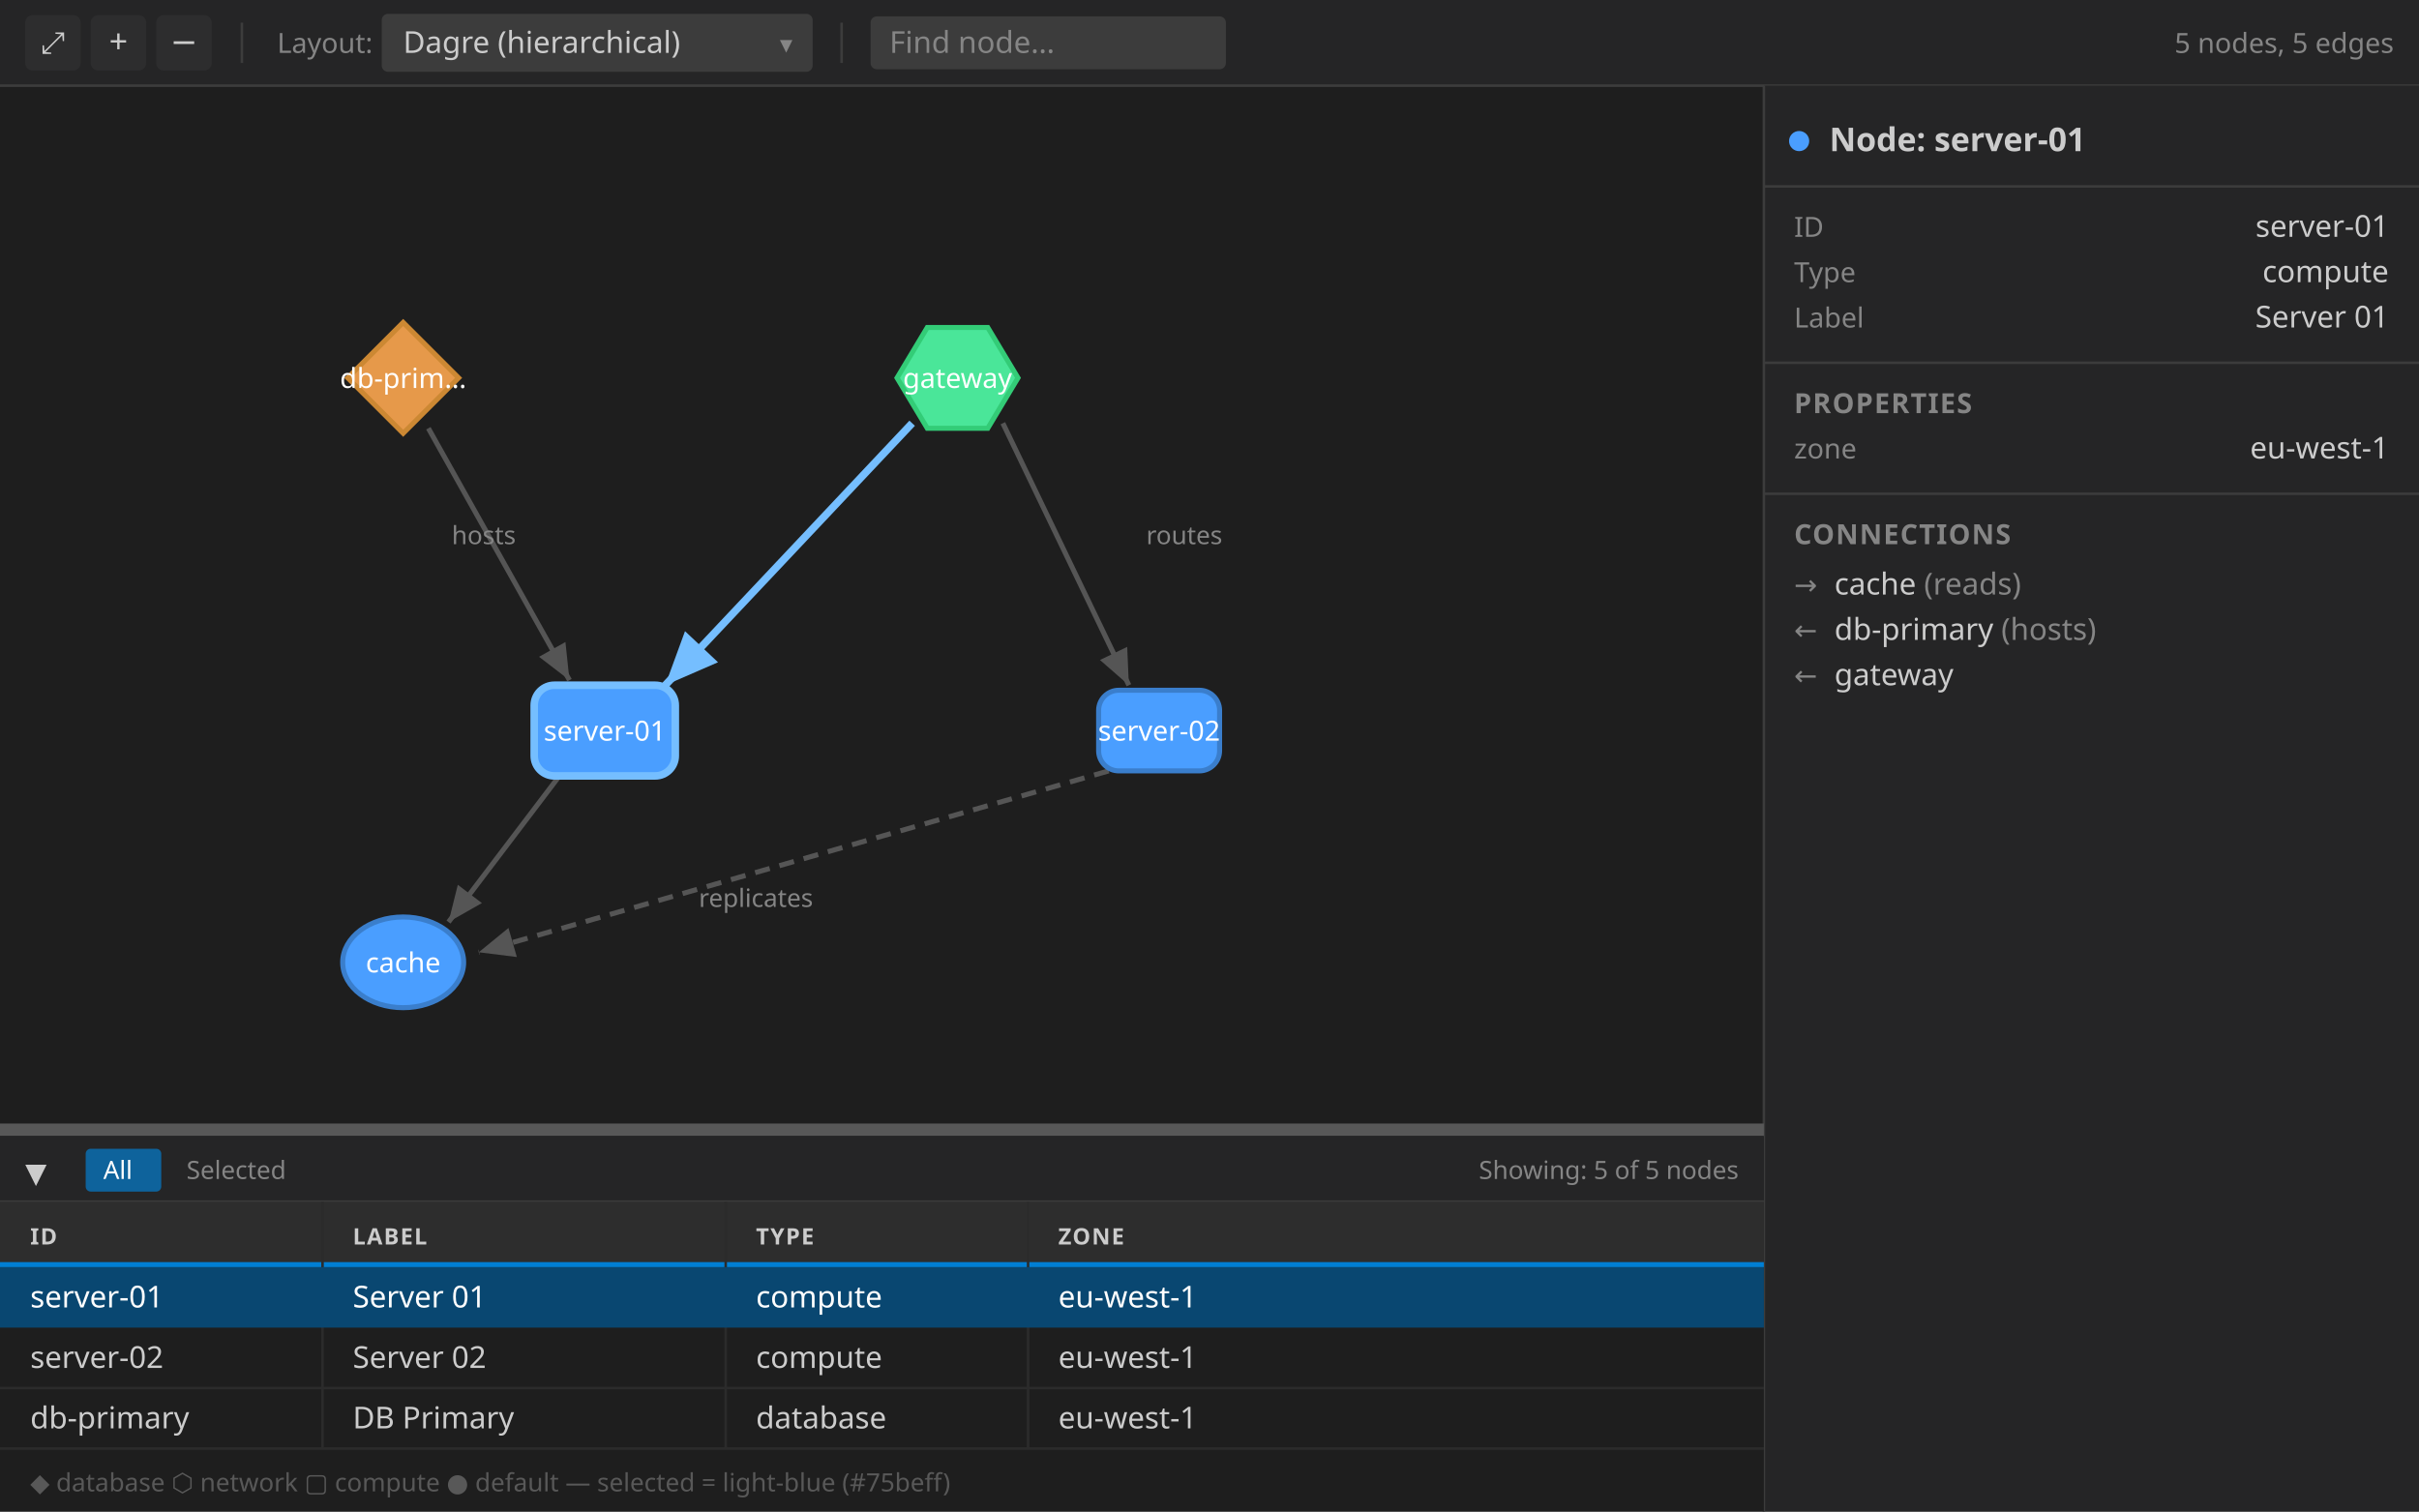
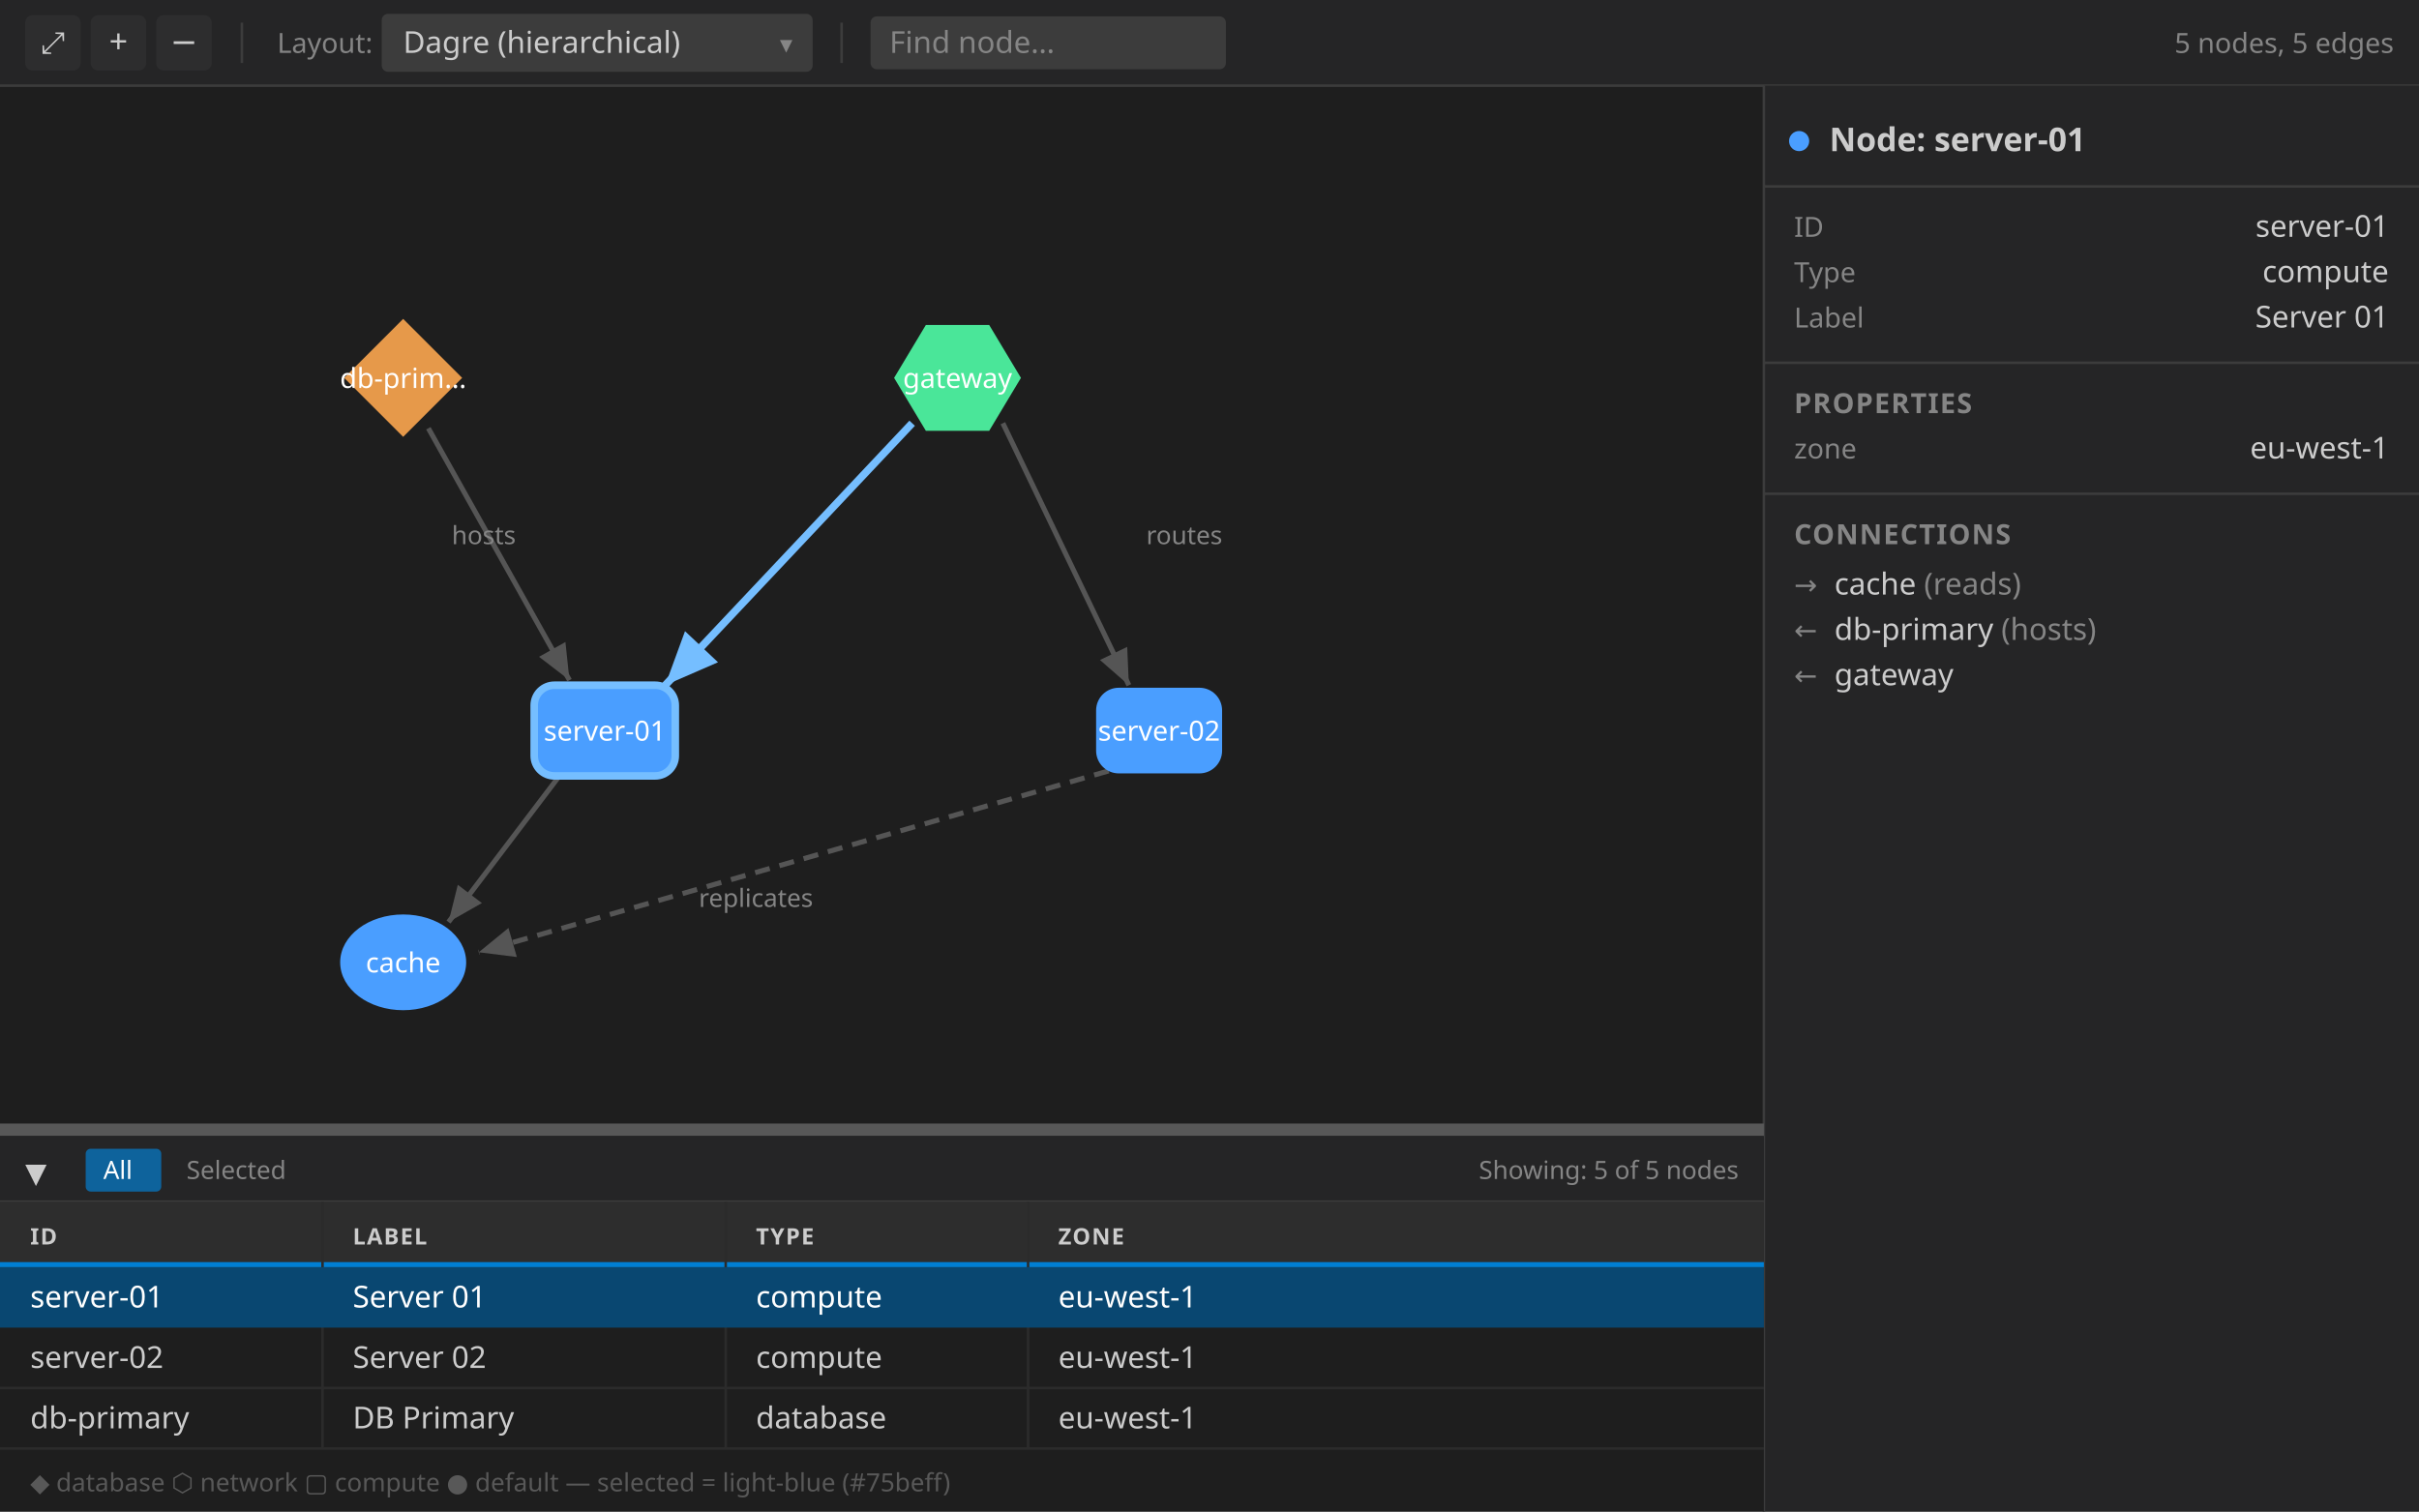
<svg xmlns="http://www.w3.org/2000/svg" width="960" height="600" viewBox="0 0 960 600" font-family="'Segoe UI', system-ui, sans-serif">
  <defs>
    <marker id="arrow" markerWidth="9" markerHeight="9" refX="7" refY="3" orient="auto">
      <path d="M0,0 L7,3 L0,6 Z" fill="#555555" />
    </marker>
    <marker id="arrowSel" markerWidth="9" markerHeight="9" refX="7" refY="3" orient="auto">
      <path d="M0,0 L7,3 L0,6 Z" fill="#75beff" />
    </marker>
  </defs>
  <rect x="0" y="0" width="960" height="600" fill="#1e1e1e" />
  <rect x="0" y="0" width="960" height="34" fill="#252526" />
  <line x1="0" y1="34" x2="960" y2="34" stroke="#3c3c3c" stroke-width="1" />
  <rect x="10" y="6" width="22" height="22" rx="3" fill="#2d2d2e" />
  <text x="21" y="21" fill="#cccccc" font-size="12" text-anchor="middle">⤢</text>
  <rect x="36" y="6" width="22" height="22" rx="3" fill="#2d2d2e" />
  <text x="47" y="21" fill="#cccccc" font-size="13" text-anchor="middle">+</text>
  <rect x="62" y="6" width="22" height="22" rx="3" fill="#2d2d2e" />
  <text x="73" y="21" fill="#cccccc" font-size="13" text-anchor="middle">−</text>
  <line x1="96" y1="9" x2="96" y2="25" stroke="#3c3c3c" stroke-width="1" />
  <text x="110" y="21" fill="#858585" font-size="11">Layout:</text>
  <rect x="152" y="6" width="170" height="22" rx="2" fill="#3c3c3c" stroke="#3c3c3c" />
  <text x="160" y="21" fill="#cccccc" font-size="12">Dagre (hierarchical)</text>
  <text x="312" y="21" fill="#858585" font-size="10" text-anchor="middle">▾</text>
  <line x1="334" y1="9" x2="334" y2="25" stroke="#3c3c3c" stroke-width="1" />
  <rect x="346" y="7" width="140" height="20" rx="2" fill="#3c3c3c" stroke="#3c3c3c" />
  <text x="353" y="21" fill="#858585" font-size="12">Find node…</text>
  <text x="950" y="21" fill="#858585" font-size="11" text-anchor="end">5 nodes, 5 edges</text>
  <rect x="700" y="34" width="260" height="566" fill="#252526" />
  <line x1="700" y1="34" x2="700" y2="600" stroke="#3c3c3c" stroke-width="1" />
  <circle cx="714" cy="56" r="4" fill="#4a9eff" />
  <text x="726" y="60" fill="#cccccc" font-size="13" font-weight="600">Node: server-01</text>
  <line x1="700" y1="74" x2="960" y2="74" stroke="#3c3c3c" stroke-width="1" />
  <text x="712" y="94" fill="#858585" font-size="11">ID</text>
  <text x="948" y="94" fill="#cccccc" font-size="12" text-anchor="end">server-01</text>
  <text x="712" y="112" fill="#858585" font-size="11">Type</text>
  <text x="948" y="112" fill="#cccccc" font-size="12" text-anchor="end">compute</text>
  <text x="712" y="130" fill="#858585" font-size="11">Label</text>
  <text x="948" y="130" fill="#cccccc" font-size="12" text-anchor="end">Server 01</text>
  <line x1="700" y1="144" x2="960" y2="144" stroke="#3c3c3c" stroke-width="1" />
  <text x="712" y="164" fill="#858585" font-size="11" font-weight="600" letter-spacing="0.5">PROPERTIES</text>
  <text x="712" y="182" fill="#858585" font-size="11">zone</text>
  <text x="948" y="182" fill="#cccccc" font-size="12" text-anchor="end">eu-west-1</text>
  <line x1="700" y1="196" x2="960" y2="196" stroke="#3c3c3c" stroke-width="1" />
  <text x="712" y="216" fill="#858585" font-size="11" font-weight="600" letter-spacing="0.5">CONNECTIONS</text>
  <text x="712" y="236" fill="#858585" font-size="11">→</text>
  <text x="728" y="236" fill="#cccccc" font-size="12">cache <tspan fill="#858585">(reads)</tspan>
  </text>
  <text x="712" y="254" fill="#858585" font-size="11">←</text>
  <text x="728" y="254" fill="#cccccc" font-size="12">db-primary <tspan fill="#858585">(hosts)</tspan>
  </text>
  <text x="712" y="272" fill="#858585" font-size="11">←</text>
  <text x="728" y="272" fill="#cccccc" font-size="12">gateway</text>
  <line x1="170" y1="170" x2="226" y2="270" stroke="#555555" stroke-width="2" marker-end="url(#arrow)" />
  <line x1="362" y1="168" x2="264" y2="272" stroke="#75beff" stroke-width="3" marker-end="url(#arrowSel)" />
  <line x1="398" y1="168" x2="448" y2="272" stroke="#555555" stroke-width="2" marker-end="url(#arrow)" />
  <line x1="222" y1="308" x2="178" y2="366" stroke="#555555" stroke-width="2" marker-end="url(#arrow)" />
  <line x1="440" y1="306" x2="190" y2="378" stroke="#555555" stroke-width="2" stroke-dasharray="6 4" marker-end="url(#arrow)" />
  <text x="192" y="216" fill="#858585" font-size="10" text-anchor="middle">hosts</text>
  <text x="470" y="216" fill="#858585" font-size="10" text-anchor="middle">routes</text>
  <text x="300" y="360" fill="#858585" font-size="10" text-anchor="middle">replicates</text>
-   <polygon points="160,128 182,150 160,172 138,150" fill="#e6994a" stroke="#cc8833" stroke-width="2" />
+   <polygon points="160,128 182,150 160,172 138,150" fill="#e6994a" stroke="#e6994a" stroke-width="2" />
  <text x="160" y="154" fill="#ffffff" font-size="11" text-anchor="middle">db-prim…</text>
-   <polygon points="368,130 392,130 404,150 392,170 368,170 356,150" fill="#4ae699" stroke="#33cc77" stroke-width="2" />
+   <polygon points="368,130 392,130 404,150 392,170 368,170 356,150" fill="#4ae699" stroke="#4ae699" stroke-width="2" />
  <text x="380" y="154" fill="#ffffff" font-size="11" text-anchor="middle">gateway</text>
  <rect x="212" y="272" width="56" height="36" rx="8" fill="#75beff" opacity="0.15" />
  <rect x="212" y="272" width="56" height="36" rx="8" fill="#4a9eff" stroke="#75beff" stroke-width="3" />
  <text x="240" y="294" fill="#ffffff" font-size="11" text-anchor="middle">server-01</text>
-   <rect x="436" y="274" width="48" height="32" rx="8" fill="#4a9eff" stroke="#3a7ecc" stroke-width="2" />
+   <rect x="436" y="274" width="48" height="32" rx="8" fill="#4a9eff" stroke="#4a9eff" stroke-width="2" />
  <text x="460" y="294" fill="#ffffff" font-size="11" text-anchor="middle">server-02</text>
-   <ellipse cx="160" cy="382" rx="24" ry="18" fill="#4a9eff" stroke="#3a7ecc" stroke-width="2" />
+   <ellipse cx="160" cy="382" rx="24" ry="18" fill="#4a9eff" stroke="#4a9eff" stroke-width="2" />
  <text x="160" y="386" fill="#ffffff" font-size="11" text-anchor="middle">cache</text>
  <rect x="0" y="446" width="700" height="5" fill="#585858" />
  <rect x="0" y="451" width="700" height="149" fill="#1e1e1e" />
  <rect x="0" y="451" width="700" height="26" fill="#252526" />
  <line x1="0" y1="477" x2="700" y2="477" stroke="#3c3c3c" stroke-width="1" />
  <text x="10" y="471" font-size="17" fill="#cccccc">▾</text>
  <rect x="34" y="456" width="30" height="17" rx="2" fill="#0e639c" />
  <text x="41" y="468" font-size="10" fill="#ffffff">All</text>
  <text x="74" y="468" font-size="10" fill="#858585">Selected</text>
  <text x="690" y="468" font-size="10" fill="#858585" text-anchor="end">Showing: 5 of 5 nodes</text>
  <rect x="0" y="477" width="700" height="26" fill="#2d2d2d" />
  <rect x="0" y="501" width="700" height="2" fill="#007fd4" />
  <text x="12" y="494" fill="#cccccc" font-size="9" font-weight="600" letter-spacing="0.5">ID</text>
  <text x="140" y="494" fill="#cccccc" font-size="9" font-weight="600" letter-spacing="0.5">LABEL</text>
  <text x="300" y="494" fill="#cccccc" font-size="9" font-weight="600" letter-spacing="0.5">TYPE</text>
  <text x="420" y="494" fill="#cccccc" font-size="9" font-weight="600" letter-spacing="0.5">ZONE</text>
  <line x1="128" y1="477" x2="128" y2="575" stroke="#2b2b2b" stroke-width="1" />
  <line x1="288" y1="477" x2="288" y2="575" stroke="#2b2b2b" stroke-width="1" />
  <line x1="408" y1="477" x2="408" y2="575" stroke="#2b2b2b" stroke-width="1" />
  <rect x="0" y="503" width="700" height="24" fill="#094771" />
  <text x="12" y="519" fill="#ffffff" font-size="12">server-01</text>
  <text x="140" y="519" fill="#ffffff" font-size="12">Server 01</text>
  <text x="300" y="519" fill="#ffffff" font-size="12">compute</text>
  <text x="420" y="519" fill="#ffffff" font-size="12">eu-west-1</text>
  <text x="12" y="543" fill="#cccccc" font-size="12">server-02</text>
  <text x="140" y="543" fill="#cccccc" font-size="12">Server 02</text>
  <text x="300" y="543" fill="#cccccc" font-size="12">compute</text>
  <text x="420" y="543" fill="#cccccc" font-size="12">eu-west-1</text>
  <line x1="0" y1="551" x2="700" y2="551" stroke="#2b2b2b" stroke-width="1" />
  <text x="12" y="567" fill="#cccccc" font-size="12">db-primary</text>
  <text x="140" y="567" fill="#cccccc" font-size="12">DB Primary</text>
  <text x="300" y="567" fill="#cccccc" font-size="12">database</text>
  <text x="420" y="567" fill="#cccccc" font-size="12">eu-west-1</text>
  <line x1="0" y1="575" x2="700" y2="575" stroke="#2b2b2b" stroke-width="1" />
  <text x="12" y="592" fill="#585858" font-size="10">◆ database  ⬡ network  ▢ compute  ● default   — selected = light-blue (#75beff)</text>
</svg>
